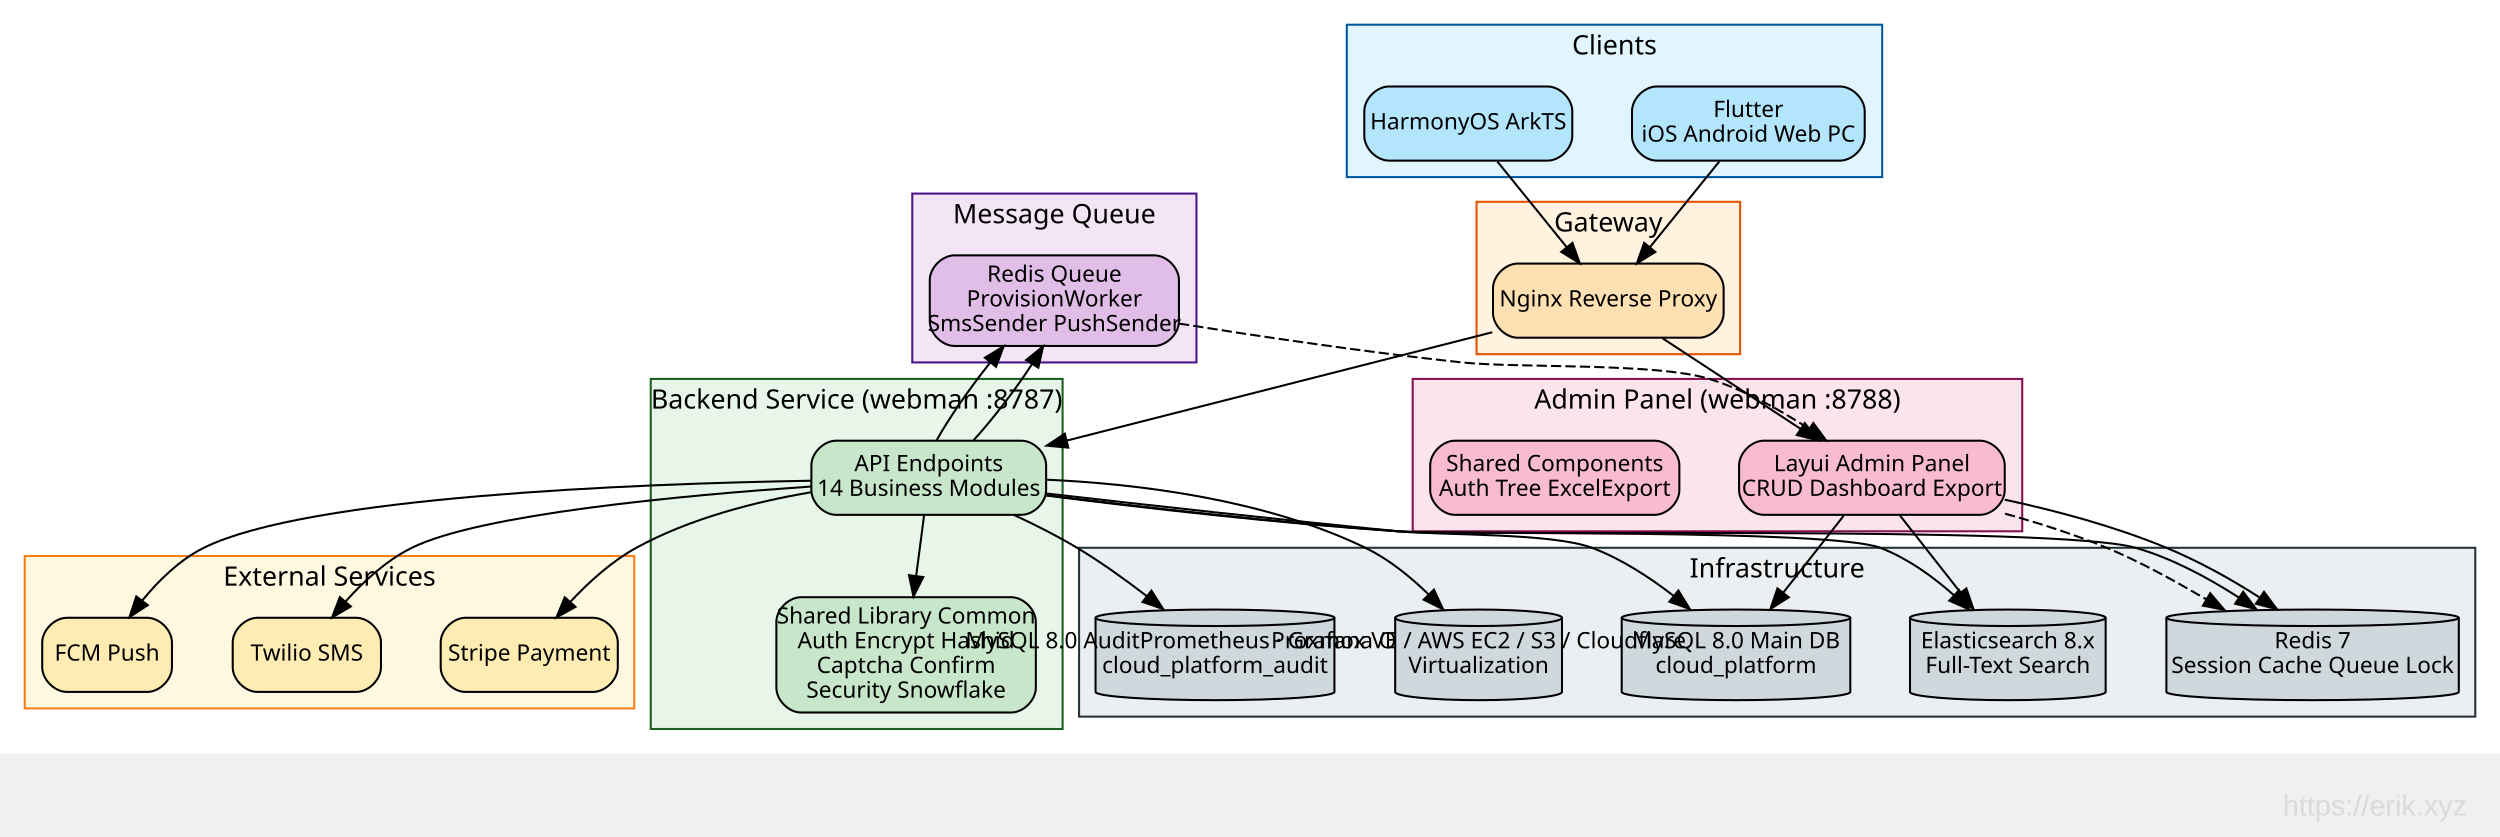
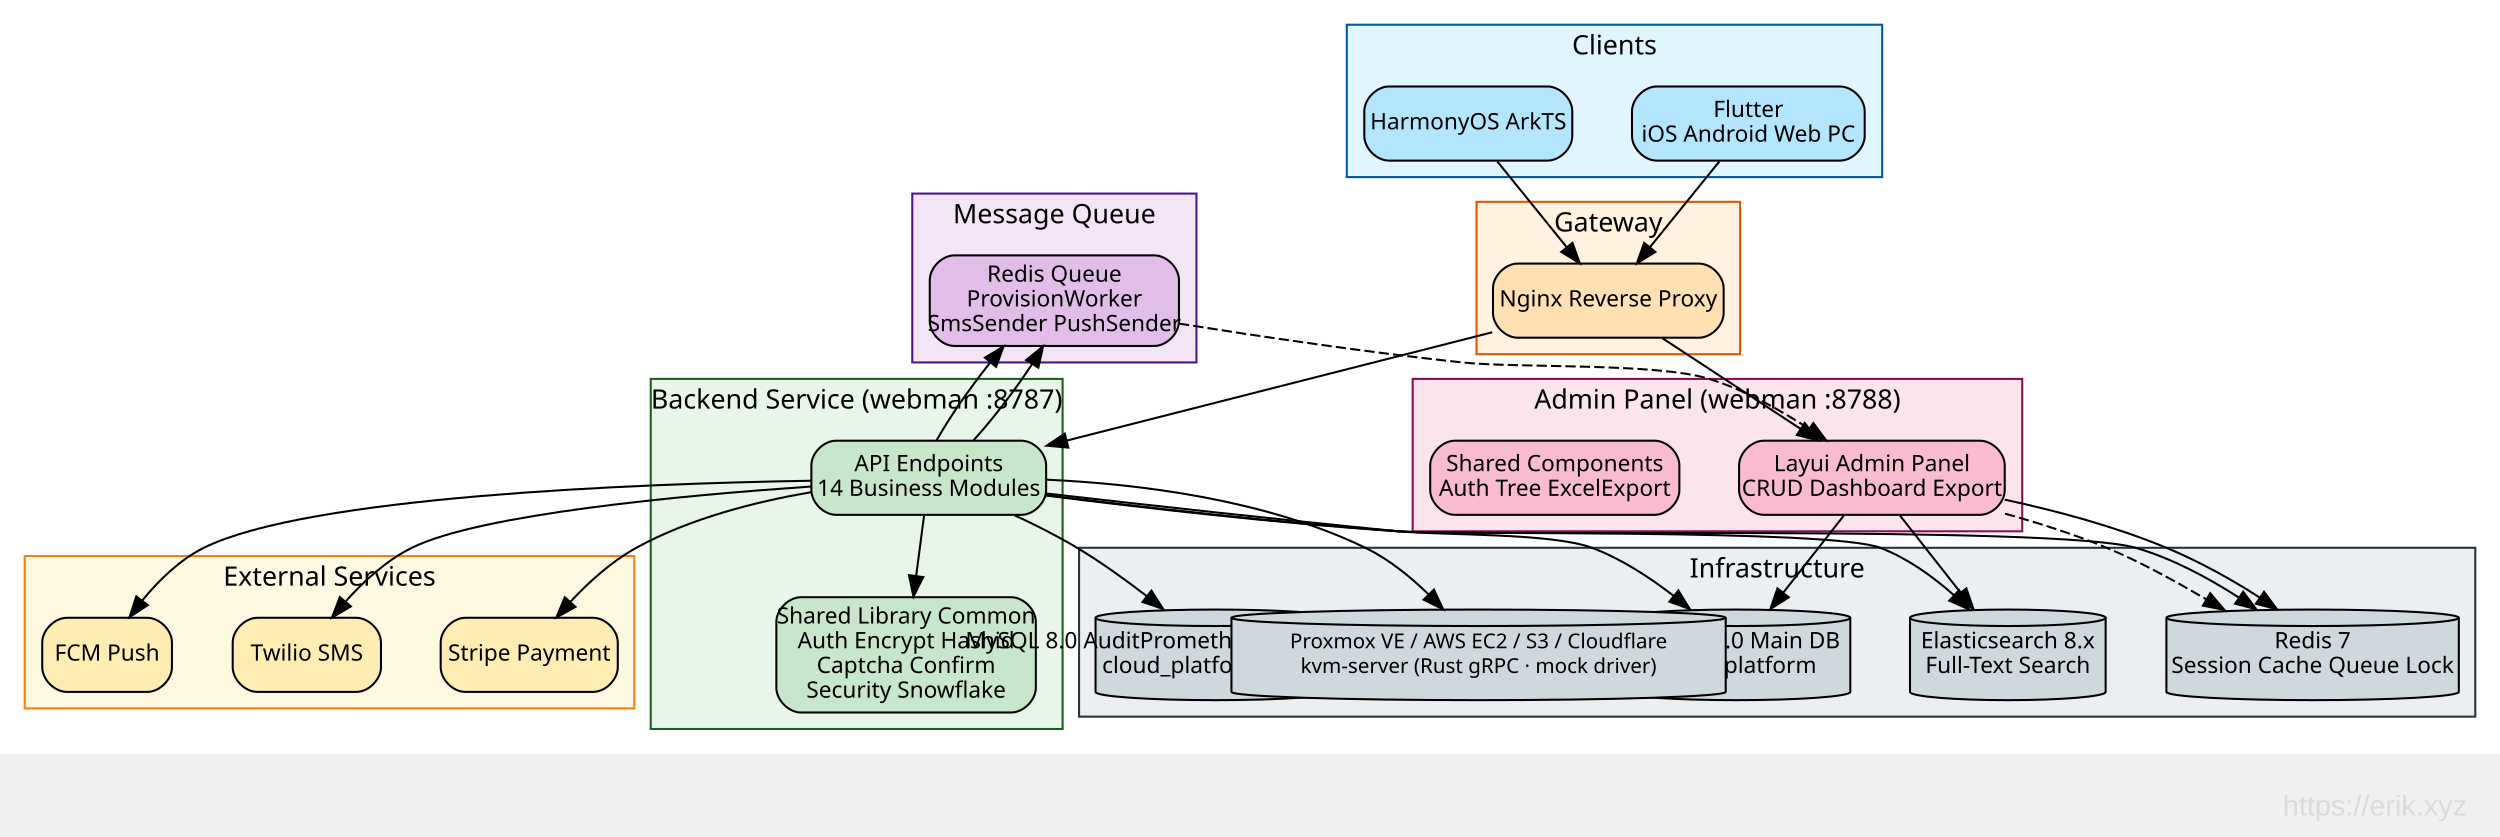
<svg xmlns="http://www.w3.org/2000/svg" width="1214pt" height="406.00pt" viewBox="0.00 0.00 1214.00 406.00">
  <g id="graph0" class="graph" transform="scale(1 1) rotate(0) translate(4 362)">
    <polygon fill="white" stroke="transparent" points="-4,4 -4,-362 1210,-362 1210,4 -4,4" />
    <g id="clust1" class="cluster">
      <polygon fill="#e1f5fe" stroke="#01579b" points="650,-276 650,-350 910,-350 910,-276 650,-276" />
      <text text-anchor="middle" x="780" y="-335.6" font-family="sans-serif" font-size="13.00">Clients</text>
    </g>
    <g id="clust2" class="cluster">
      <polygon fill="#fff3e0" stroke="#e65100" points="713,-190 713,-264 841,-264 841,-190 713,-190" />
      <text text-anchor="middle" x="777" y="-249.6" font-family="sans-serif" font-size="13.00">Gateway</text>
    </g>
    <g id="clust3" class="cluster">
      <polygon fill="#e8f5e9" stroke="#1b5e20" points="312,-8 312,-178 512,-178 512,-8 312,-8" />
      <text text-anchor="middle" x="412" y="-163.6" font-family="sans-serif" font-size="13.00">Backend Service (webman :8787)</text>
    </g>
    <g id="clust4" class="cluster">
      <polygon fill="#fce4ec" stroke="#880e4f" points="682,-104 682,-178 978,-178 978,-104 682,-104" />
      <text text-anchor="middle" x="830" y="-163.6" font-family="sans-serif" font-size="13.00">Admin Panel (webman :8788)</text>
    </g>
    <g id="clust5" class="cluster">
      <polygon fill="#f3e5f5" stroke="#4a148c" points="439,-186 439,-268 577,-268 577,-186 439,-186" />
      <text text-anchor="middle" x="508" y="-253.6" font-family="sans-serif" font-size="13.00">Message Queue</text>
    </g>
    <g id="clust6" class="cluster">
      <polygon fill="#eceff1" stroke="#263238" points="520,-14 520,-96 1198,-96 1198,-14 520,-14" />
      <text text-anchor="middle" x="859" y="-81.6" font-family="sans-serif" font-size="13.00">Infrastructure</text>
    </g>
    <g id="clust7" class="cluster">
      <polygon fill="#fff8e1" stroke="#f57f17" points="8,-18 8,-92 304,-92 304,-18 8,-18" />
      <text text-anchor="middle" x="156" y="-77.6" font-family="sans-serif" font-size="13.00">External Services</text>
    </g>
    <g id="node1" class="node">
      <path fill="#b3e5fc" stroke="black" d="M889.5,-320C889.5,-320 800.5,-320 800.5,-320 794.5,-320 788.5,-314 788.5,-308 788.5,-308 788.5,-296 788.5,-296 788.5,-290 794.5,-284 800.5,-284 800.5,-284 889.5,-284 889.5,-284 895.5,-284 901.5,-290 901.5,-296 901.5,-296 901.5,-308 901.5,-308 901.5,-314 895.5,-320 889.5,-320" />
      <text text-anchor="middle" x="845" y="-305.2" font-family="sans-serif" font-size="11.00">Flutter</text>
      <text text-anchor="middle" x="845" y="-293.2" font-family="sans-serif" font-size="11.00">iOS Android Web PC</text>
    </g>
    <g id="node3" class="node">
      <path fill="#ffe0b2" stroke="black" d="M821,-234C821,-234 733,-234 733,-234 727,-234 721,-228 721,-222 721,-222 721,-210 721,-210 721,-204 727,-198 733,-198 733,-198 821,-198 821,-198 827,-198 833,-204 833,-210 833,-210 833,-222 833,-222 833,-228 827,-234 821,-234" />
      <text text-anchor="middle" x="777" y="-213.2" font-family="sans-serif" font-size="11.00">Nginx Reverse Proxy</text>
    </g>
    <g id="edge1" class="edge">
      <path fill="none" stroke="black" d="M830.91,-283.6C821.18,-271.58 808.09,-255.41 797.25,-242.02" />
      <polygon fill="black" stroke="black" points="799.85,-239.67 790.84,-234.1 794.41,-244.07 799.85,-239.67" />
    </g>
    <g id="node2" class="node">
      <path fill="#b3e5fc" stroke="black" d="M747.5,-320C747.5,-320 670.5,-320 670.5,-320 664.5,-320 658.5,-314 658.5,-308 658.5,-308 658.5,-296 658.5,-296 658.5,-290 664.5,-284 670.5,-284 670.5,-284 747.5,-284 747.5,-284 753.5,-284 759.5,-290 759.5,-296 759.5,-296 759.5,-308 759.5,-308 759.5,-314 753.5,-320 747.5,-320" />
      <text text-anchor="middle" x="709" y="-299.2" font-family="sans-serif" font-size="11.00">HarmonyOS ArkTS</text>
    </g>
    <g id="edge2" class="edge">
      <path fill="none" stroke="black" d="M723.09,-283.6C732.82,-271.58 745.91,-255.41 756.75,-242.02" />
      <polygon fill="black" stroke="black" points="759.59,-244.07 763.16,-234.1 754.15,-239.67 759.59,-244.07" />
    </g>
    <g id="node4" class="node">
      <path fill="#c8e6c9" stroke="black" d="M492,-148C492,-148 402,-148 402,-148 396,-148 390,-142 390,-136 390,-136 390,-124 390,-124 390,-118 396,-112 402,-112 402,-112 492,-112 492,-112 498,-112 504,-118 504,-124 504,-124 504,-136 504,-136 504,-142 498,-148 492,-148" />
      <text text-anchor="middle" x="447" y="-133.2" font-family="sans-serif" font-size="11.00">API Endpoints</text>
      <text text-anchor="middle" x="447" y="-121.2" font-family="sans-serif" font-size="11.00">14 Business Modules</text>
    </g>
    <g id="edge3" class="edge">
      <path fill="none" stroke="black" d="M720.65,-200.66C663.45,-186.1 574.9,-163.56 514.11,-148.08" />
      <polygon fill="black" stroke="black" points="514.78,-144.64 504.23,-145.57 513.06,-151.43 514.78,-144.64" />
    </g>
    <g id="node6" class="node">
      <path fill="#f8bbd0" stroke="black" d="M957.5,-148C957.5,-148 852.5,-148 852.5,-148 846.5,-148 840.5,-142 840.5,-136 840.5,-136 840.5,-124 840.5,-124 840.5,-118 846.5,-112 852.5,-112 852.5,-112 957.5,-112 957.5,-112 963.5,-112 969.5,-118 969.5,-124 969.5,-124 969.5,-136 969.5,-136 969.5,-142 963.5,-148 957.5,-148" />
      <text text-anchor="middle" x="905" y="-133.2" font-family="sans-serif" font-size="11.00">Layui Admin Panel</text>
      <text text-anchor="middle" x="905" y="-121.2" font-family="sans-serif" font-size="11.00">CRUD Dashboard Export</text>
    </g>
    <g id="edge4" class="edge">
      <path fill="none" stroke="black" d="M803.21,-197.8C822.63,-185.06 849.27,-167.58 870.42,-153.69" />
      <polygon fill="black" stroke="black" points="872.38,-156.59 878.82,-148.18 868.54,-150.74 872.38,-156.59" />
    </g>
    <g id="node5" class="node">
      <path fill="#c8e6c9" stroke="black" d="M487,-72C487,-72 385,-72 385,-72 379,-72 373,-66 373,-60 373,-60 373,-28 373,-28 373,-22 379,-16 385,-16 385,-16 487,-16 487,-16 493,-16 499,-22 499,-28 499,-28 499,-60 499,-60 499,-66 493,-72 487,-72" />
      <text text-anchor="middle" x="436" y="-59.2" font-family="sans-serif" font-size="11.00">Shared Library Common</text>
      <text text-anchor="middle" x="436" y="-47.2" font-family="sans-serif" font-size="11.00">Auth Encrypt Hashid</text>
      <text text-anchor="middle" x="436" y="-35.2" font-family="sans-serif" font-size="11.00">Captcha Confirm</text>
      <text text-anchor="middle" x="436" y="-23.2" font-family="sans-serif" font-size="11.00">Security Snowflake</text>
    </g>
    <g id="edge5" class="edge">
      <path fill="none" stroke="black" d="M444.72,-111.6C443.61,-103.09 442.22,-92.51 440.88,-82.3" />
      <polygon fill="black" stroke="black" points="444.34,-81.77 439.58,-72.31 437.4,-82.67 444.34,-81.77" />
    </g>
    <g id="node8" class="node">
      <path fill="#e1bee7" stroke="black" d="M556.5,-238C556.5,-238 459.5,-238 459.5,-238 453.5,-238 447.5,-232 447.5,-226 447.5,-226 447.5,-206 447.5,-206 447.5,-200 453.5,-194 459.5,-194 459.5,-194 556.5,-194 556.5,-194 562.5,-194 568.5,-200 568.5,-206 568.5,-206 568.5,-226 568.5,-226 568.5,-232 562.5,-238 556.5,-238" />
      <text text-anchor="middle" x="508" y="-225.2" font-family="sans-serif" font-size="11.00">Redis Queue</text>
      <text text-anchor="middle" x="508" y="-213.2" font-family="sans-serif" font-size="11.00">ProvisionWorker</text>
      <text text-anchor="middle" x="508" y="-201.2" font-family="sans-serif" font-size="11.00">SmsSender PushSender</text>
    </g>
    <g id="edge6" class="edge">
      <path fill="none" stroke="black" d="M468.8,-148.23C478.44,-158.85 489.05,-172.76 497.13,-185.14" />
      <polygon fill="black" stroke="black" points="494.27,-187.16 502.53,-193.8 500.22,-183.46 494.27,-187.16" />
    </g>
    <g id="node9" class="node">
      <path fill="#cfd8dc" stroke="black" d="M894.5,-62C894.5,-64.21 869.62,-66 839,-66 808.38,-66 783.5,-64.21 783.5,-62 783.5,-62 783.5,-26 783.5,-26 783.5,-23.79 808.38,-22 839,-22 869.62,-22 894.5,-23.79 894.5,-26 894.5,-26 894.5,-62 894.5,-62" />
      <path fill="none" stroke="black" d="M894.5,-62C894.5,-59.79 869.62,-58 839,-58 808.38,-58 783.5,-59.79 783.5,-62" />
      <text text-anchor="middle" x="839" y="-47.2" font-family="sans-serif" font-size="11.00">MySQL 8.0 Main DB</text>
      <text text-anchor="middle" x="839" y="-35.2" font-family="sans-serif" font-size="11.00">cloud_platform</text>
    </g>
    <g id="edge10" class="edge">
      <path fill="none" stroke="black" d="M504.12,-122.35C550.21,-117.07 616.74,-109.67 675,-104 695.87,-101.97 749.36,-103.33 769,-96 783.17,-90.71 797.01,-81.7 808.59,-72.72" />
      <polygon fill="black" stroke="black" points="811.03,-75.25 816.6,-66.23 806.63,-69.81 811.03,-75.25" />
    </g>
    <g id="node10" class="node">
      <path fill="#cfd8dc" stroke="black" d="M644,-62C644,-64.21 618,-66 586,-66 554,-66 528,-64.21 528,-62 528,-62 528,-26 528,-26 528,-23.79 554,-22 586,-22 618,-22 644,-23.79 644,-26 644,-26 644,-62 644,-62" />
      <path fill="none" stroke="black" d="M644,-62C644,-59.79 618,-58 586,-58 554,-58 528,-59.79 528,-62" />
      <text text-anchor="middle" x="586" y="-47.2" font-family="sans-serif" font-size="11.00">MySQL 8.0 Audit
Prometheus · Grafana Obs. DB</text>
      <text text-anchor="middle" x="586" y="-35.2" font-family="sans-serif" font-size="11.00">cloud_platform_audit</text>
    </g>
    <g id="edge11" class="edge">
      <path fill="none" stroke="black" d="M488.55,-111.85C498.73,-107.14 509.45,-101.73 519,-96 530.48,-89.12 542.31,-80.64 552.78,-72.58" />
      <polygon fill="black" stroke="black" points="555.14,-75.18 560.85,-66.25 550.82,-69.67 555.14,-75.18" />
    </g>
    <g id="node11" class="node">
      <path fill="#cfd8dc" stroke="black" d="M1190,-62C1190,-64.21 1158.18,-66 1119,-66 1079.82,-66 1048,-64.21 1048,-62 1048,-62 1048,-26 1048,-26 1048,-23.79 1079.82,-22 1119,-22 1158.18,-22 1190,-23.79 1190,-26 1190,-26 1190,-62 1190,-62" />
      <path fill="none" stroke="black" d="M1190,-62C1190,-59.79 1158.18,-58 1119,-58 1079.82,-58 1048,-59.79 1048,-62" />
      <text text-anchor="middle" x="1119" y="-47.2" font-family="sans-serif" font-size="11.00">Redis 7</text>
      <text text-anchor="middle" x="1119" y="-35.2" font-family="sans-serif" font-size="11.00">Session Cache Queue Lock</text>
    </g>
    <g id="edge12" class="edge">
      <path fill="none" stroke="black" d="M504.04,-121.36C550.08,-115.52 616.59,-107.85 675,-104 714.7,-101.38 994.75,-106.95 1033,-96 1050.72,-90.93 1068.53,-81.29 1083.31,-71.75" />
      <polygon fill="black" stroke="black" points="1085.28,-74.65 1091.64,-66.18 1081.38,-68.83 1085.28,-74.65" />
    </g>
    <g id="node12" class="node">
      <path fill="#cfd8dc" stroke="black" d="M1018.5,-62C1018.5,-64.21 997.21,-66 971,-66 944.79,-66 923.5,-64.21 923.5,-62 923.5,-62 923.5,-26 923.5,-26 923.5,-23.79 944.79,-22 971,-22 997.21,-22 1018.5,-23.79 1018.5,-26 1018.5,-26 1018.5,-62 1018.5,-62" />
      <path fill="none" stroke="black" d="M1018.5,-62C1018.5,-59.79 997.21,-58 971,-58 944.79,-58 923.5,-59.79 923.5,-62" />
      <text text-anchor="middle" x="971" y="-47.2" font-family="sans-serif" font-size="11.00">Elasticsearch 8.x</text>
      <text text-anchor="middle" x="971" y="-35.2" font-family="sans-serif" font-size="11.00">Full-Text Search</text>
    </g>
    <g id="edge13" class="edge">
      <path fill="none" stroke="black" d="M504.05,-121.54C550.1,-115.81 616.61,-108.19 675,-104 700.95,-102.14 884.66,-105.2 909,-96 922.19,-91.01 934.65,-82 944.88,-72.92" />
      <polygon fill="black" stroke="black" points="947.34,-75.42 952.25,-66.03 942.55,-70.31 947.34,-75.42" />
    </g>
    <g id="node13" class="node">
-       <path fill="#cfd8dc" stroke="black" d="M754.5,-62C754.5,-64.21 736.35,-66 714,-66 691.65,-66 673.5,-64.21 673.5,-62 673.5,-62 673.5,-26 673.5,-26 673.5,-23.79 691.65,-22 714,-22 736.35,-22 754.5,-23.79 754.5,-26 754.5,-26 754.5,-62 754.5,-62" />
-       <path fill="none" stroke="black" d="M754.5,-62C754.5,-59.79 736.35,-58 714,-58 691.65,-58 673.5,-59.79 673.5,-62" />
-       <text text-anchor="middle" x="714" y="-47.2" font-family="sans-serif" font-size="11.00">Proxmox VE / AWS EC2 / S3 / Cloudflare</text>
-       <text text-anchor="middle" x="714" y="-35.2" font-family="sans-serif" font-size="11.00">Virtualization</text>
+       <path fill="#cfd8dc" stroke="black" d="M834,-62C834,-64.21 780.14,-66 714,-66 647.86,-66 594,-64.21 594,-62 594,-62 594,-26 594,-26 594,-23.79 647.86,-22 714,-22 780.14,-22 834,-23.79 834,-26 834,-26 834,-62 834,-62" />
+       <path fill="none" stroke="black" d="M834,-62C834,-59.79 780.14,-58 714,-58 647.86,-58 594,-59.79 594,-62" />
+       <text text-anchor="middle" x="714" y="-47.2" font-family="sans-serif" font-size="10.00">Proxmox VE / AWS EC2 / S3 / Cloudflare</text>
+       <text text-anchor="middle" x="714" y="-35.2" font-family="sans-serif" font-size="10.00">kvm-server (Rust gRPC · mock driver)</text>
    </g>
    <g id="edge14" class="edge">
      <path fill="none" stroke="black" d="M504.13,-129.07C548.41,-127.06 610.22,-119.63 659,-96 670.24,-90.56 680.78,-82.03 689.56,-73.5" />
      <polygon fill="black" stroke="black" points="692.32,-75.68 696.8,-66.08 687.31,-70.79 692.32,-75.68" />
    </g>
    <g id="node14" class="node">
      <path fill="#ffecb3" stroke="black" d="M284,-62C284,-62 222,-62 222,-62 216,-62 210,-56 210,-50 210,-50 210,-38 210,-38 210,-32 216,-26 222,-26 222,-26 284,-26 284,-26 290,-26 296,-32 296,-38 296,-38 296,-50 296,-50 296,-56 290,-62 284,-62" />
      <text text-anchor="middle" x="253" y="-41.2" font-family="sans-serif" font-size="11.00">Stripe Payment</text>
    </g>
    <g id="edge15" class="edge">
      <path fill="none" stroke="black" d="M389.83,-122.98C362.85,-118.37 330.96,-110.25 305,-96 293.05,-89.44 281.94,-79.36 273.09,-69.89" />
      <polygon fill="black" stroke="black" points="275.47,-67.31 266.21,-62.17 270.25,-71.96 275.47,-67.31" />
    </g>
    <g id="node15" class="node">
      <path fill="#ffecb3" stroke="black" d="M169,-62C169,-62 121,-62 121,-62 115,-62 109,-56 109,-50 109,-50 109,-38 109,-38 109,-32 115,-26 121,-26 121,-26 169,-26 169,-26 175,-26 181,-32 181,-38 181,-38 181,-50 181,-50 181,-56 175,-62 169,-62" />
      <text text-anchor="middle" x="145" y="-41.2" font-family="sans-serif" font-size="11.00">Twilio SMS</text>
    </g>
    <g id="edge16" class="edge">
      <path fill="none" stroke="black" d="M389.87,-125.75C326.57,-121.41 229.06,-112.3 196,-96 183.72,-89.94 172.62,-79.75 163.94,-70.07" />
      <polygon fill="black" stroke="black" points="166.37,-67.52 157.24,-62.15 161.03,-72.04 166.37,-67.52" />
    </g>
    <g id="node16" class="node">
      <path fill="#ffecb3" stroke="black" d="M67.5,-62C67.5,-62 28.5,-62 28.5,-62 22.5,-62 16.5,-56 16.5,-50 16.5,-50 16.5,-38 16.5,-38 16.5,-32 22.5,-26 28.5,-26 28.5,-26 67.5,-26 67.5,-26 73.5,-26 79.5,-32 79.5,-38 79.5,-38 79.5,-50 79.5,-50 79.5,-56 73.5,-62 67.5,-62" />
      <text text-anchor="middle" x="48" y="-41.2" font-family="sans-serif" font-size="11.00">FCM Push</text>
    </g>
    <g id="edge17" class="edge">
      <path fill="none" stroke="black" d="M389.73,-128.56C303.58,-127.08 145.33,-120.92 95,-96 83.2,-90.16 72.9,-80 64.98,-70.27" />
      <polygon fill="black" stroke="black" points="67.75,-68.14 58.9,-62.32 62.19,-72.39 67.75,-68.14" />
    </g>
    <g id="edge18" class="edge">
      <path fill="none" stroke="black" d="M891.32,-111.6C882.84,-100.79 871.72,-86.64 861.91,-74.16" />
      <polygon fill="black" stroke="black" points="864.63,-71.96 855.7,-66.26 859.13,-76.28 864.63,-71.96" />
    </g>
    <g id="edge9" class="edge">
      <path fill="none" stroke="black" stroke-dasharray="5,2" d="M969.66,-112.56C986.01,-108.02 1003.32,-102.52 1019,-96 1035.21,-89.26 1052.04,-79.89 1067.33,-71.01" />
      <polygon fill="black" stroke="black" points="1069.27,-73.93 1076.14,-65.87 1065.74,-67.89 1069.27,-73.93" />
    </g>
    <g id="edge19" class="edge">
      <path fill="none" stroke="black" d="M969.52,-119.35C994.83,-113.95 1023.42,-106.21 1048,-96 1063.63,-89.51 1079.83,-80.56 1093.07,-71.97" />
      <polygon fill="black" stroke="black" points="1095.4,-74.62 1101.72,-66.12 1091.47,-68.83 1095.4,-74.62" />
    </g>
    <g id="edge20" class="edge">
      <path fill="none" stroke="black" d="M918.68,-111.6C927.16,-100.79 938.28,-86.64 948.09,-74.16" />
      <polygon fill="black" stroke="black" points="950.87,-76.28 954.3,-66.26 945.37,-71.96 950.87,-76.28" />
    </g>
    <g id="node7" class="node">
      <path fill="#f8bbd0" stroke="black" d="M799.5,-148C799.5,-148 702.5,-148 702.5,-148 696.5,-148 690.5,-142 690.5,-136 690.5,-136 690.5,-124 690.5,-124 690.5,-118 696.5,-112 702.5,-112 702.5,-112 799.5,-112 799.5,-112 805.5,-112 811.5,-118 811.5,-124 811.5,-124 811.5,-136 811.5,-136 811.5,-142 805.5,-148 799.5,-148" />
      <text text-anchor="middle" x="751" y="-133.2" font-family="sans-serif" font-size="11.00">Shared Components</text>
      <text text-anchor="middle" x="751" y="-121.2" font-family="sans-serif" font-size="11.00">Auth Tree ExcelExport</text>
    </g>
    <g id="edge7" class="edge">
      <path fill="none" stroke="black" d="M476.78,-185.85C466.77,-173.3 456.88,-159.06 450.84,-148.23" />
      <polygon fill="black" stroke="black" points="474.28,-188.32 483.35,-193.8 479.68,-183.86 474.28,-188.32" />
    </g>
    <g id="edge8" class="edge">
      <path fill="none" stroke="black" stroke-dasharray="5,2" d="M568.5,-204.87C607.63,-198.64 659.71,-190.93 706,-186 732.58,-183.17 800.48,-185.94 826,-178 843.16,-172.66 860.51,-162.92 874.57,-153.69" />
      <polygon fill="black" stroke="black" points="876.56,-156.57 882.86,-148.05 872.62,-150.78 876.56,-156.57" />
    </g>
  </g>
  <g opacity="0.5">
    <text x="1198" y="396" text-anchor="end" font-family="Arial, sans-serif" font-size="14" fill="rgba(0,0,0,0.18)">https://erik.xyz</text>
  </g>
</svg>
